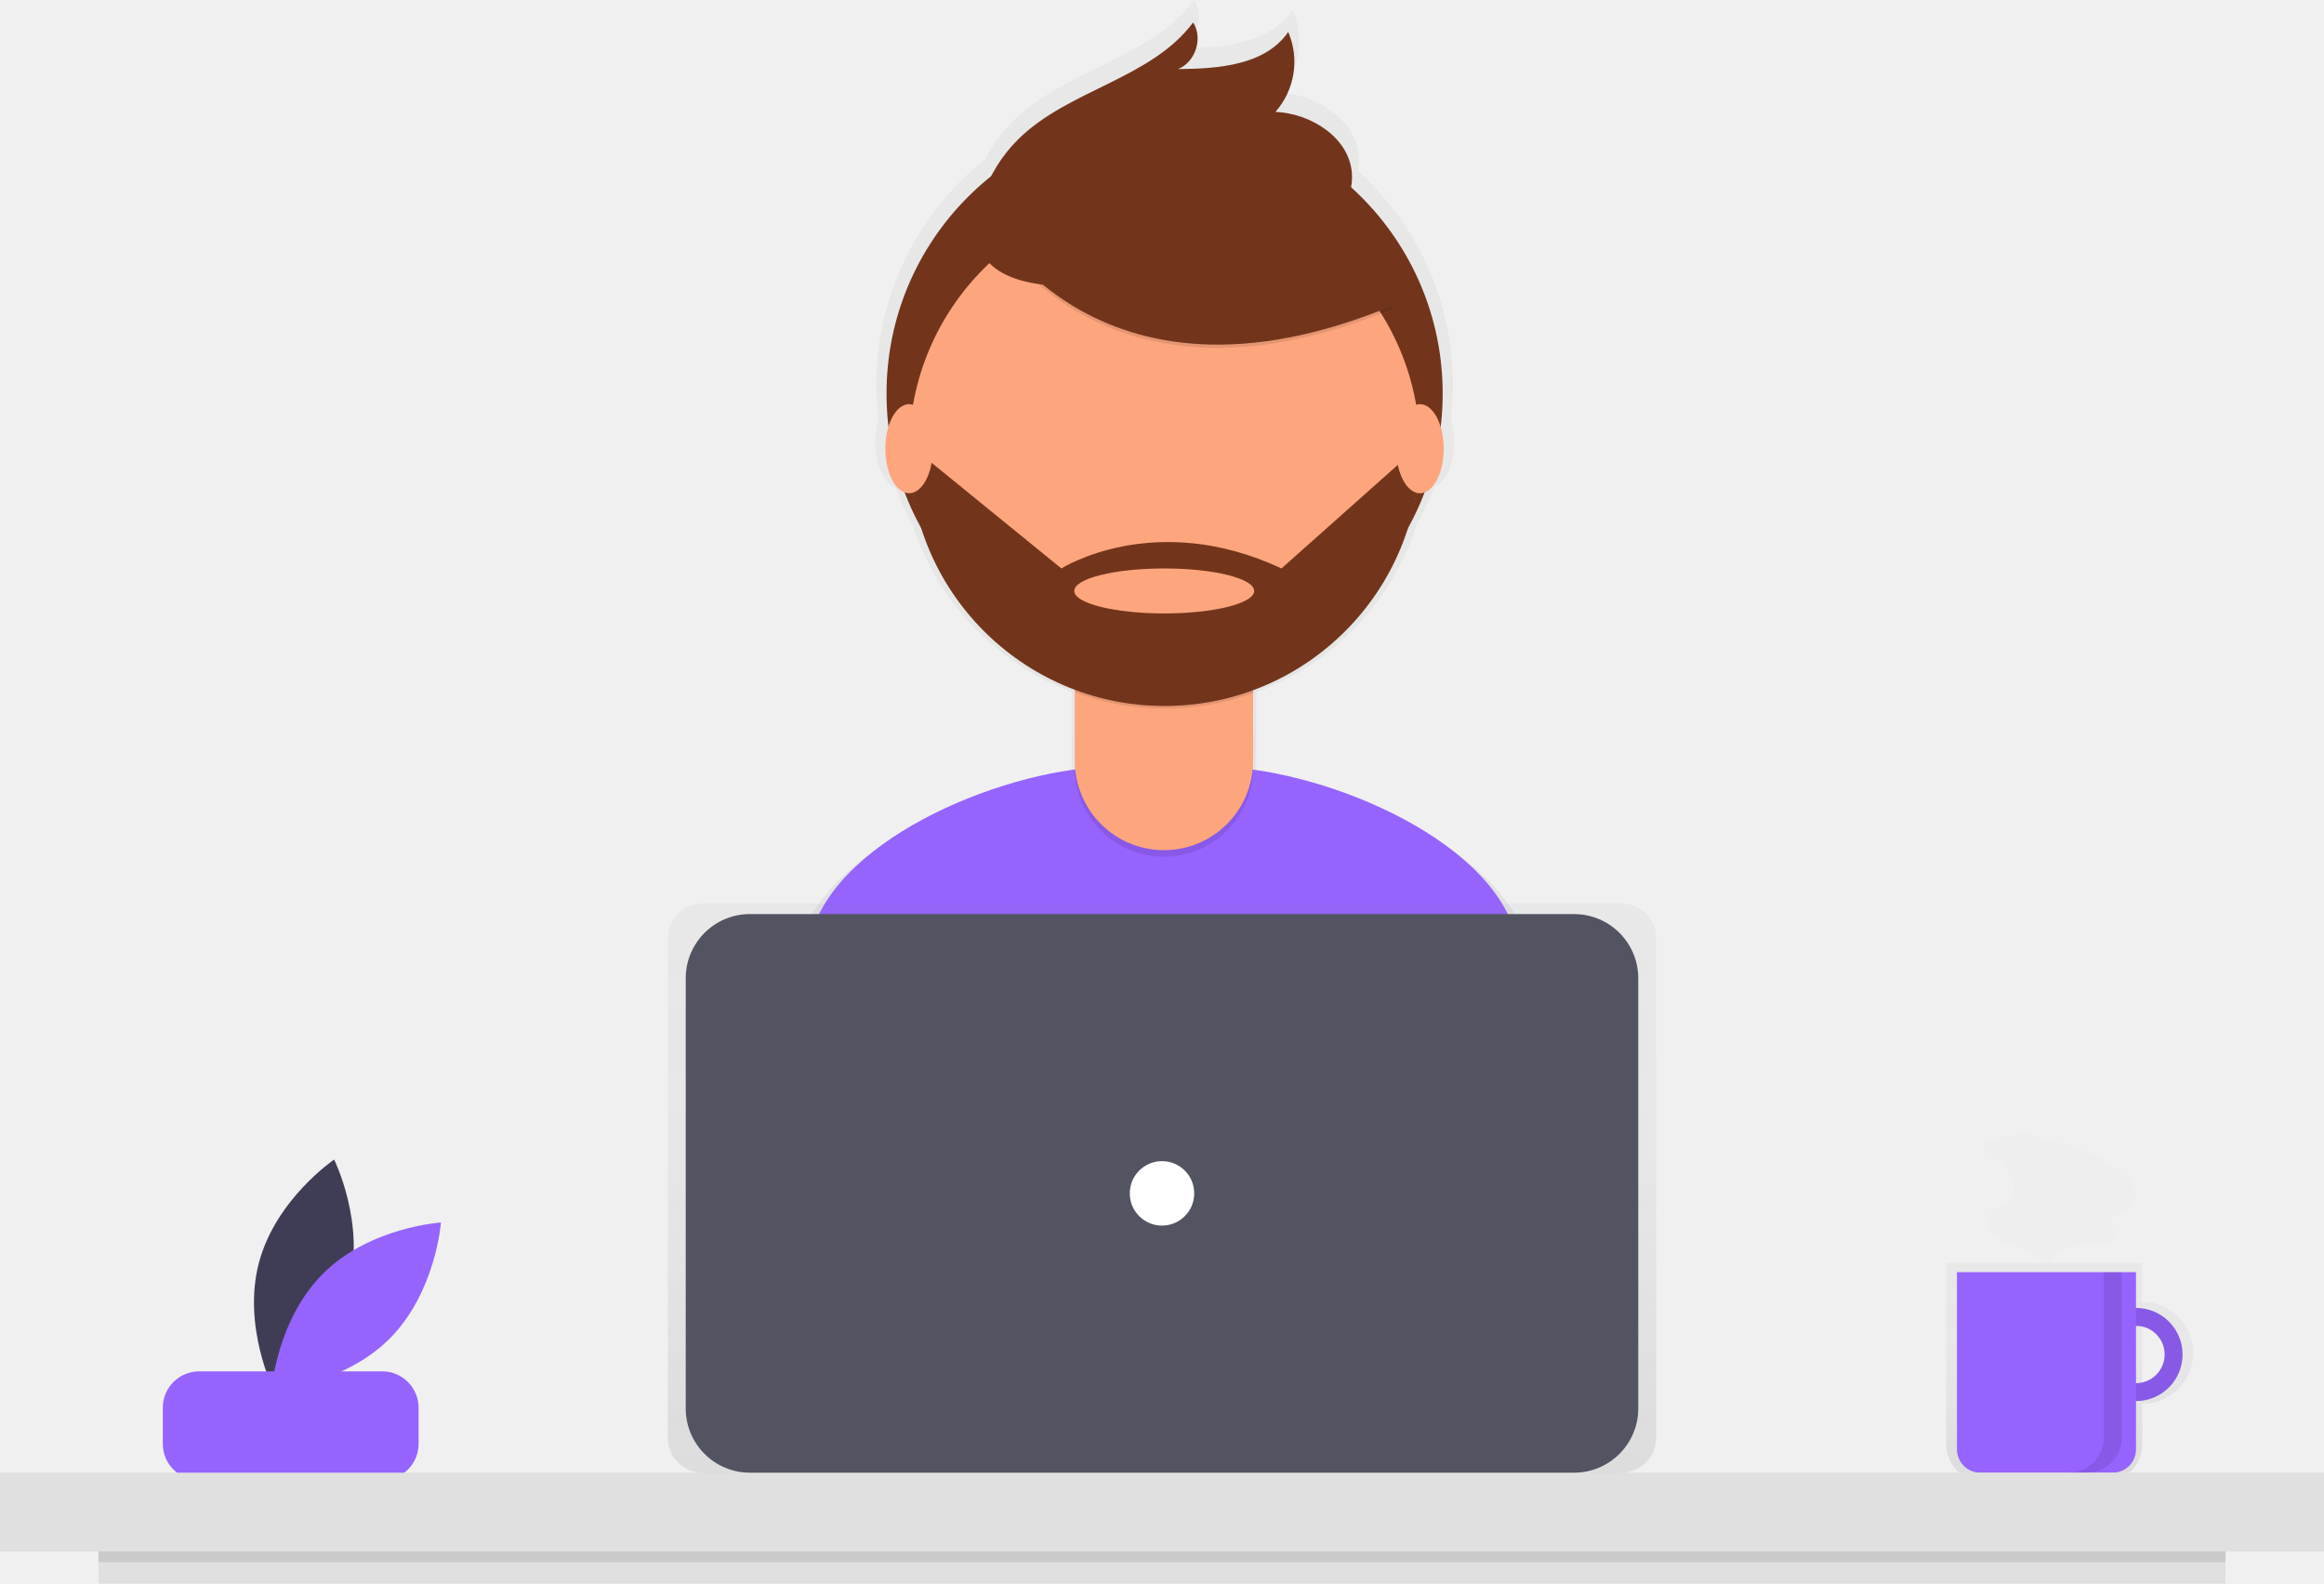
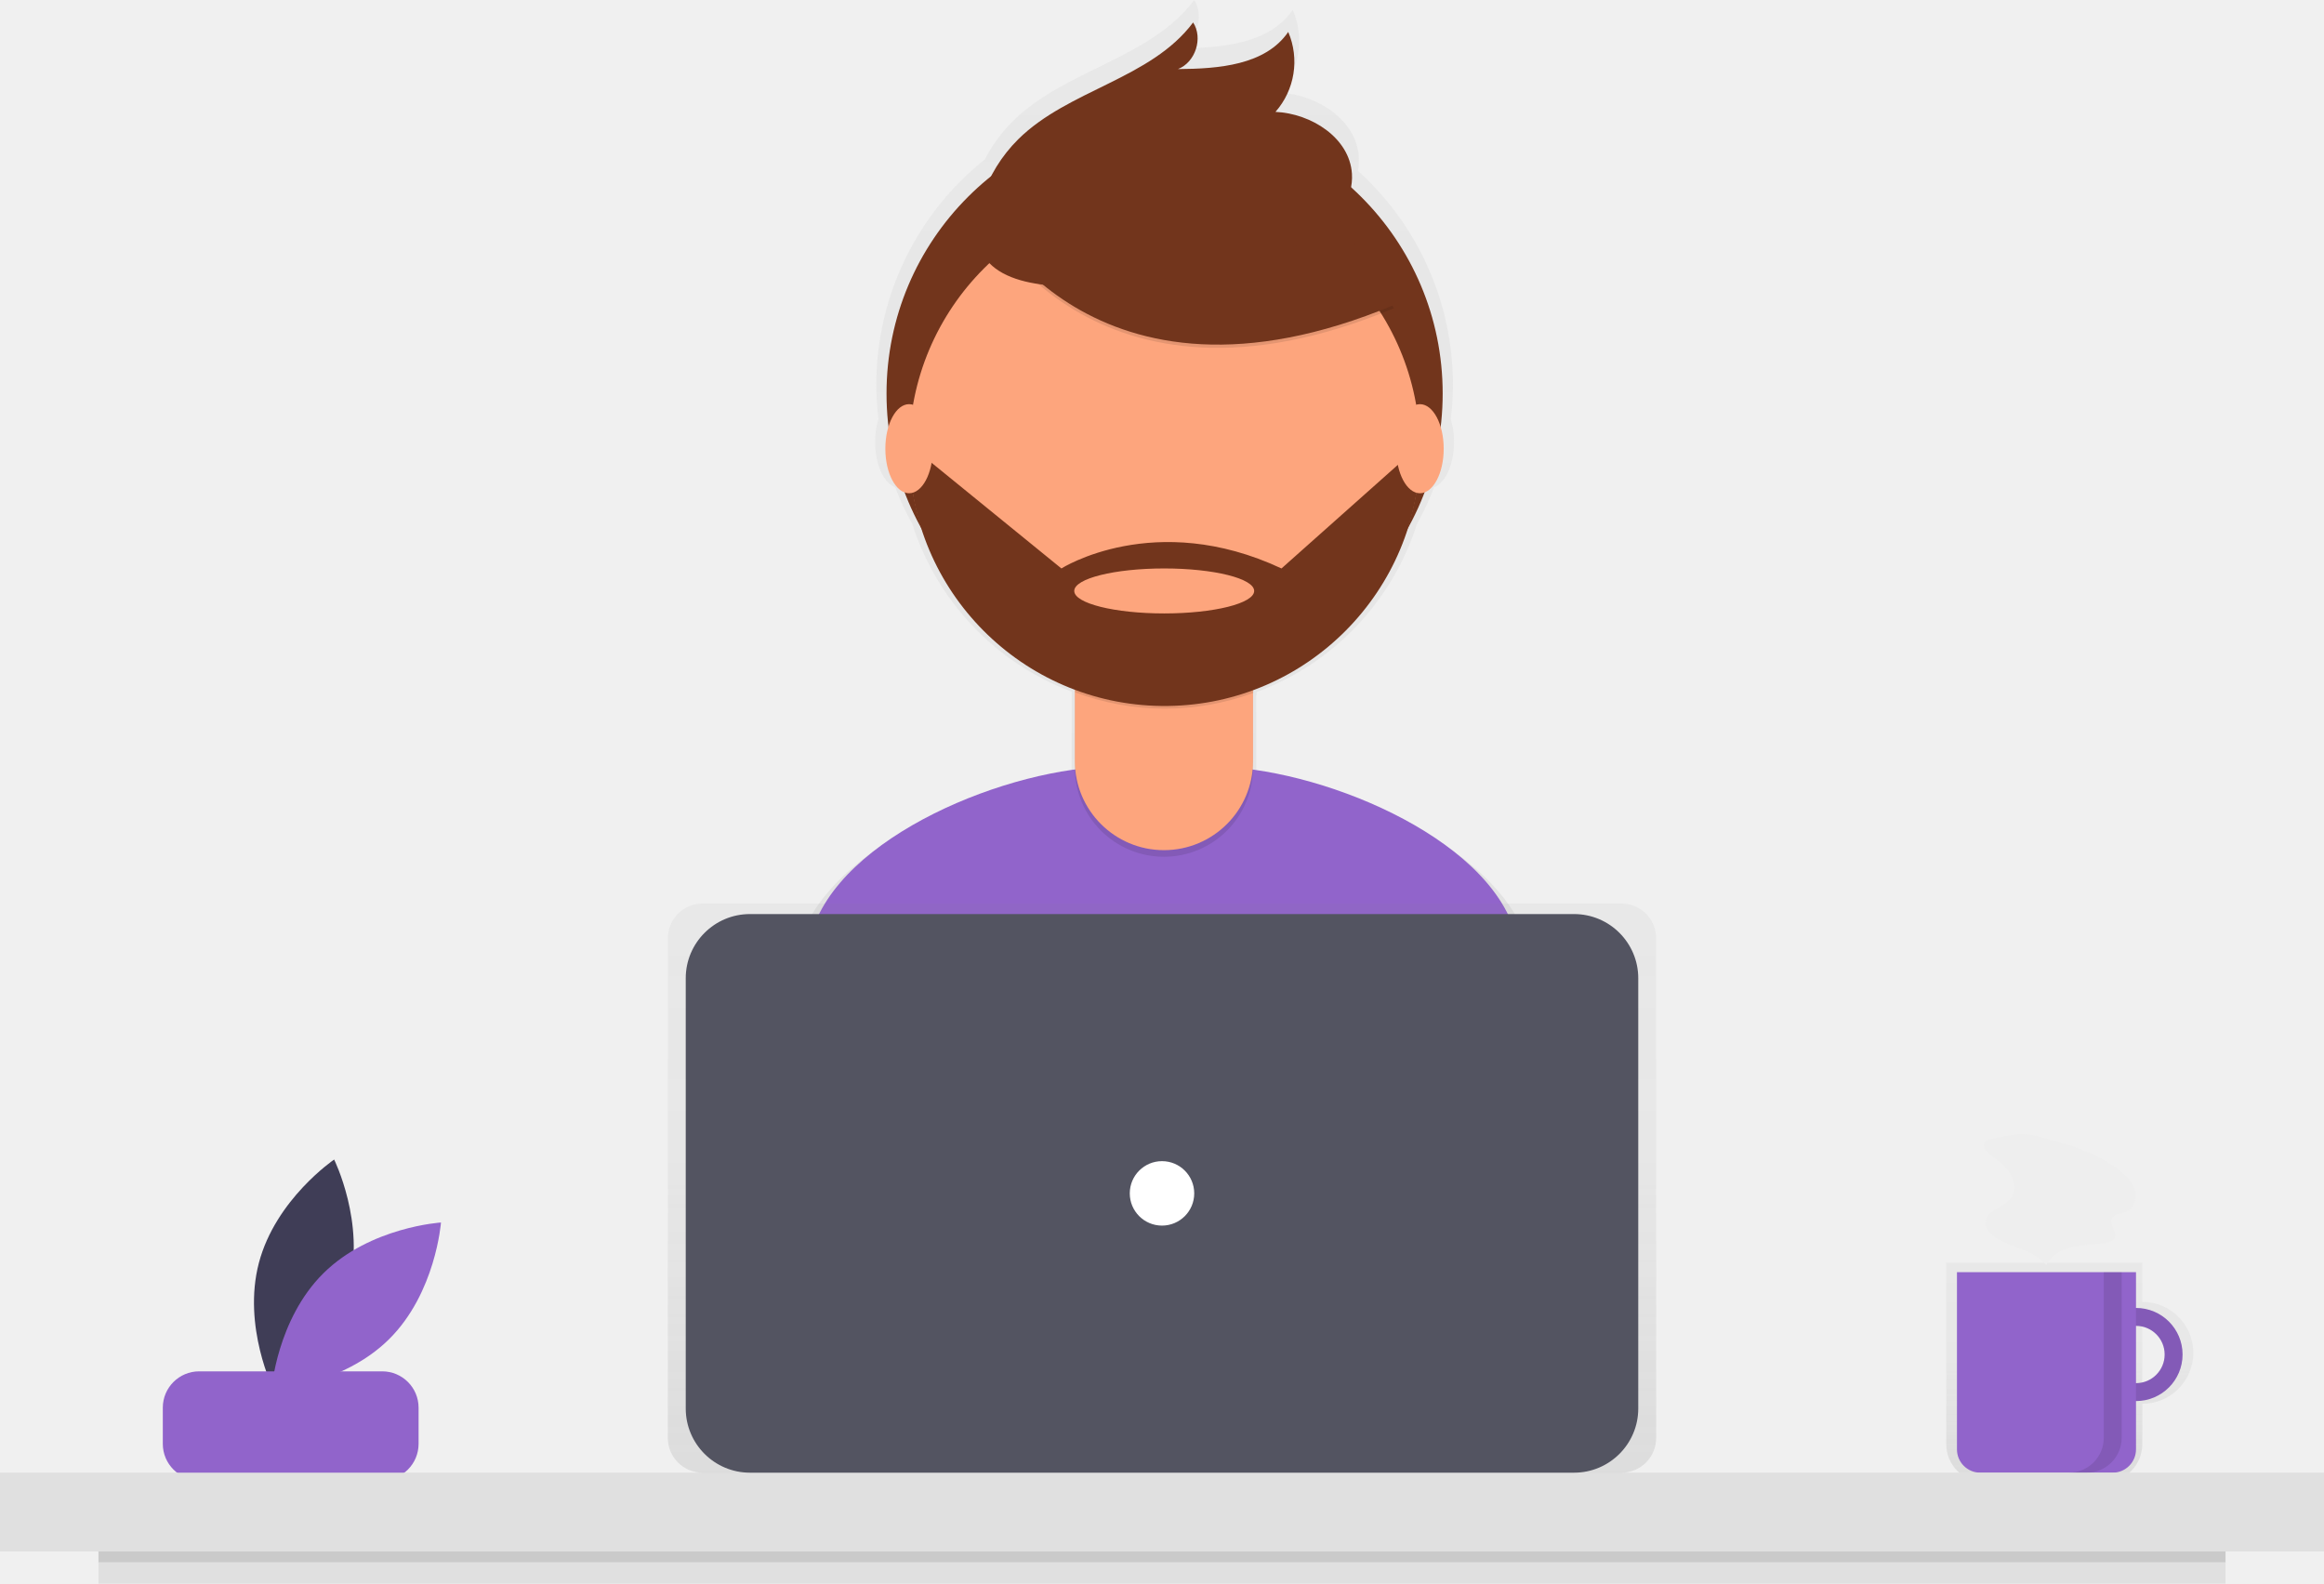
<svg xmlns="http://www.w3.org/2000/svg" xmlns:xlink="http://www.w3.org/1999/xlink" id="e2165270-d70d-4354-9ac9-1848d055b0c2" data-name="Layer 1" width="971.44" height="662" viewBox="0 0 971.44 662">
  <defs>
    <linearGradient id="afa9b5ae-644d-481c-a512-b5b81b77e42b" x1="979.446" y1="738.59" x2="979.446" y2="646.785" gradientUnits="userSpaceOnUse">
      <stop offset="0" stop-color="gray" stop-opacity="0.25" />
      <stop offset="0.535" stop-color="gray" stop-opacity="0.12" />
      <stop offset="1" stop-color="gray" stop-opacity="0.1" />
    </linearGradient>
    <linearGradient id="bf9220ea-365d-417c-960f-9ff5535a2d22" x1="600.652" y1="650.105" x2="600.652" y2="119" xlink:href="#afa9b5ae-644d-481c-a512-b5b81b77e42b" />
    <linearGradient id="b4202d31-0de8-4369-b735-813ee4300deb" x1="485.72" y1="615.598" x2="485.72" y2="377.704" xlink:href="#afa9b5ae-644d-481c-a512-b5b81b77e42b" />
  </defs>
  <path d="M260.114,656.809c-6.985,26.598-31.459,43.22-31.459,43.22s-13.15-26.502-6.166-53.1,31.459-43.22,31.459-43.22S267.098,630.211,260.114,656.809Z" transform="translate(-114.2798 -119)" fill="#3f3d56" />
-   <path d="M249.52,651.183c-19.563,19.327-21.751,48.831-21.751,48.831s29.528-1.831,49.091-21.159,21.751-48.831,21.751-48.831S269.082,631.855,249.52,651.183Z" transform="translate(-114.2798 -119)" fill="#9663ff" />
-   <rect x="68.053" y="573.241" width="106.916" height="45.496" rx="15.198" fill="#9663ff" />
+   <path d="M249.52,651.183c-19.563,19.327-21.751,48.831-21.751,48.831s29.528-1.831,49.091-21.159,21.751-48.831,21.751-48.831S269.082,631.855,249.52,651.183Z" transform="translate(-114.2798 -119)" fill="#9164cb" />
+   <rect x="68.053" y="573.241" width="106.916" height="45.496" rx="15.198" fill="#9164cb" />
  <g opacity="0.7">
    <path d="M1009.774,663.178V646.785H927.805V722.606a15.984,15.984,0,0,0,15.984,15.984h50.001a15.984,15.984,0,0,0,15.984-15.984V705.802a21.312,21.312,0,0,0,0-42.624Zm0,34.427v-26.23a13.115,13.115,0,0,1,0,26.23Z" transform="translate(-114.2798 -119)" fill="url(#afa9b5ae-644d-481c-a512-b5b81b77e42b)" />
  </g>
-   <path d="M1007.137,665.744a19.459,19.459,0,1,0,19.459,19.459A19.459,19.459,0,0,0,1007.137,665.744Zm0,31.433a11.975,11.975,0,1,1,11.975-11.975A11.975,11.975,0,0,1,1007.137,697.178Z" transform="translate(-114.2798 -119)" fill="#9663ff" />
+   <path d="M1007.137,665.744a19.459,19.459,0,1,0,19.459,19.459A19.459,19.459,0,0,0,1007.137,665.744Zm0,31.433a11.975,11.975,0,1,1,11.975-11.975A11.975,11.975,0,0,1,1007.137,697.178Z" transform="translate(-114.2798 -119)" fill="#9164cb" />
  <path d="M1007.137,665.744a19.459,19.459,0,1,0,19.459,19.459A19.459,19.459,0,0,0,1007.137,665.744Zm0,31.433a11.975,11.975,0,1,1,11.975-11.975A11.975,11.975,0,0,1,1007.137,697.178Z" transform="translate(-114.2798 -119)" opacity="0.1" />
-   <path d="M818.016,531.776H892.857a0,0,0,0,1,0,0v74.072a9.75,9.75,0,0,1-9.75,9.75H827.766a9.75,9.75,0,0,1-9.75-9.75V531.776A0,0,0,0,1,818.016,531.776Z" fill="#9663ff" />
+   <path d="M818.016,531.776H892.857a0,0,0,0,1,0,0v74.072a9.75,9.75,0,0,1-9.75,9.75H827.766a9.75,9.75,0,0,1-9.75-9.75V531.776A0,0,0,0,1,818.016,531.776Z" fill="#9164cb" />
  <rect y="615.598" width="971.44" height="32.93" fill="#e0e0e0" />
  <g opacity="0.7">
    <path d="M753.249,514.265c-10.412-37.792-69.438-65.389-113.851-71.508.006-.279.021-.555.021-.836V409.571c.047-.017.096-.032.143-.049v-1.226A110.939,110.939,0,0,0,706.573,338.064a119.882,119.882,0,0,0,7.15-15.416c4.741-1.726,8.322-9.545,8.322-18.939a33.069,33.069,0,0,0-1.338-9.495,121.528,121.528,0,0,0,.889-14.419,120.179,120.179,0,0,0-39.697-89.382,23.448,23.448,0,0,0,.375-5.877c-1.005-15.527-17.589-26.076-33.133-26.781a32.8,32.8,0,0,0,5.531-34.637c-9.911,14.439-30.259,15.974-47.772,16.088,7.557-2.926,10.957-13.397,6.562-20.205-18.304,24.534-53.985,29.077-75.756,50.594a63.863,63.863,0,0,0-11.78,16.067,120.241,120.241,0,0,0-45.319,94.135,121.556,121.556,0,0,0,.872,14.289,32.964,32.964,0,0,0-1.38,9.625c0,9.437,3.615,17.28,8.388,18.958a119.884,119.884,0,0,0,7.183,15.467,110.917,110.917,0,0,0,66.541,69.985v33.802c0,.26.014.517.02.776-44.581,6.014-104.079,33.828-114.398,71.924-8.911,32.899-18.424,69.028-23.157,90.241,40.568,28.506,125.693,45.243,179.041,45.243,50.687,0,133.533-15.107,172.907-41.063C772.361,585.734,762.548,548.018,753.249,514.265Z" transform="translate(-114.2798 -119)" fill="url(#bf9220ea-365d-417c-960f-9ff5535a2d22)" />
  </g>
-   <path d="M603.61,640.722c48.896,0,128.814-14.573,166.797-39.612-4.114-22.484-13.58-58.868-22.55-91.428-11.424-41.468-83.528-70.216-126.54-70.216h-41.449c-43.146,0-115.353,28.915-126.634,70.56-8.596,31.736-17.773,66.589-22.338,87.052C470.031,624.575,552.148,640.722,603.61,640.722Z" transform="translate(-114.2798 -119)" fill="#9663ff" />
+   <path d="M603.61,640.722c48.896,0,128.814-14.573,166.797-39.612-4.114-22.484-13.58-58.868-22.55-91.428-11.424-41.468-83.528-70.216-126.54-70.216h-41.449c-43.146,0-115.353,28.915-126.634,70.56-8.596,31.736-17.773,66.589-22.338,87.052C470.031,624.575,552.148,640.722,603.61,640.722Z" transform="translate(-114.2798 -119)" fill="#9164cb" />
  <circle cx="486.807" cy="164.497" r="116.236" fill="#72351c" />
  <path d="M449.291,261.311H523.77a0,0,0,0,1,0,0v59.583a37.239,37.239,0,0,1-37.239,37.239h-0a37.239,37.239,0,0,1-37.239-37.239V261.311A0,0,0,0,1,449.291,261.311Z" opacity="0.1" />
  <path d="M459.974,258.553H513.087a10.683,10.683,0,0,1,10.683,10.683v48.9a37.239,37.239,0,0,1-37.239,37.239h-0a37.239,37.239,0,0,1-37.239-37.239V269.236A10.683,10.683,0,0,1,459.974,258.553Z" fill="#fda57d" />
  <path d="M563.709,408.434a107.191,107.191,0,0,0,74.479.206v-9.149H563.709Z" transform="translate(-114.2798 -119)" opacity="0.1" />
  <circle cx="486.807" cy="187.668" r="106.753" fill="#fda57d" />
  <path d="M525.046,209.565S570.036,300.888,696.948,247.84L667.402,201.507l-52.376-18.802Z" transform="translate(-114.2798 -119)" opacity="0.1" />
  <path d="M525.046,208.222s44.99,91.323,171.901,38.275L667.402,200.164,615.026,181.362Z" transform="translate(-114.2798 -119)" fill="#72351c" />
  <path d="M524.647,202.052a61.67,61.67,0,0,1,15.285-24.863c21.001-20.757,55.422-25.139,73.079-48.806,4.24,6.568.959,16.668-6.33,19.491,16.894-.11,36.523-1.59,46.084-15.519a31.642,31.642,0,0,1-5.336,33.413c14.994.681,30.993,10.857,31.962,25.835.646,9.979-5.611,19.427-13.811,25.149s-18.121,8.35-27.886,10.503C609.188,233.54,506.046,259.882,524.647,202.052Z" transform="translate(-114.2798 -119)" fill="#72351c" />
  <path d="M707.836,307.602h-2.83l-55.062,49.019c-53.048-24.845-91.994,0-91.994,0L500.201,309.617l-5.823.732a106.75,106.75,0,0,0,213.458-2.746ZM600.924,375.423c-20.768,0-37.603-4.209-37.603-9.401s16.836-9.401,37.603-9.401,37.603,4.209,37.603,9.401S621.692,375.423,600.924,375.423Z" transform="translate(-114.2798 -119)" fill="#72351c" />
  <ellipse cx="380.011" cy="187.566" rx="9.93" ry="18.62" fill="#fda57d" />
  <ellipse cx="593.545" cy="187.566" rx="9.93" ry="18.62" fill="#fda57d" />
  <g opacity="0.7">
    <rect x="279.158" y="377.704" width="413.124" height="237.894" rx="14.5" fill="url(#b4202d31-0de8-4369-b735-813ee4300deb)" />
  </g>
  <rect x="286.642" y="382.093" width="398.156" height="233.505" rx="26.835" fill="#535461" />
  <circle cx="485.72" cy="498.846" r="13.471" fill="#fff" />
  <rect x="41.163" y="648.529" width="889.115" height="13.471" fill="#e0e0e0" />
  <rect x="41.163" y="648.529" width="889.115" height="4.49" opacity="0.1" />
  <path d="M993.665,650.776v69.228a14.594,14.594,0,0,1-14.594,14.594h7.484a14.594,14.594,0,0,0,14.594-14.594V650.776Z" transform="translate(-114.2798 -119)" opacity="0.1" />
  <path d="M947.064,594.979c-1.262.216-2.686.557-3.305,1.678-.982,1.78.797,3.786,2.421,5.009,2.999,2.259,6.16,4.478,8.199,7.632s2.679,7.554.451,10.576c-2.91,3.946-9.852,4.795-10.524,9.652-.431,3.118,2.264,5.778,4.995,7.343,6.741,3.862,15.432,4.892,20.315,10.935,2.02-4.154,6.538-6.555,11.042-7.58s9.183-.949,13.749-1.644c1.474-.225,3.135-.675,3.794-2.012,1.276-2.59-2.362-5.697-1.106-8.298.956-1.979,3.763-1.826,5.813-2.618,3.338-1.291,4.715-5.587,3.767-9.038s-3.624-6.148-6.438-8.36c-7.584-5.96-16.704-9.464-25.927-11.985-4.29-1.172-9.326-3.011-13.781-3.189C956.227,592.907,951.322,594.251,947.064,594.979Z" transform="translate(-114.2798 -119)" fill="#eee" />
</svg>
